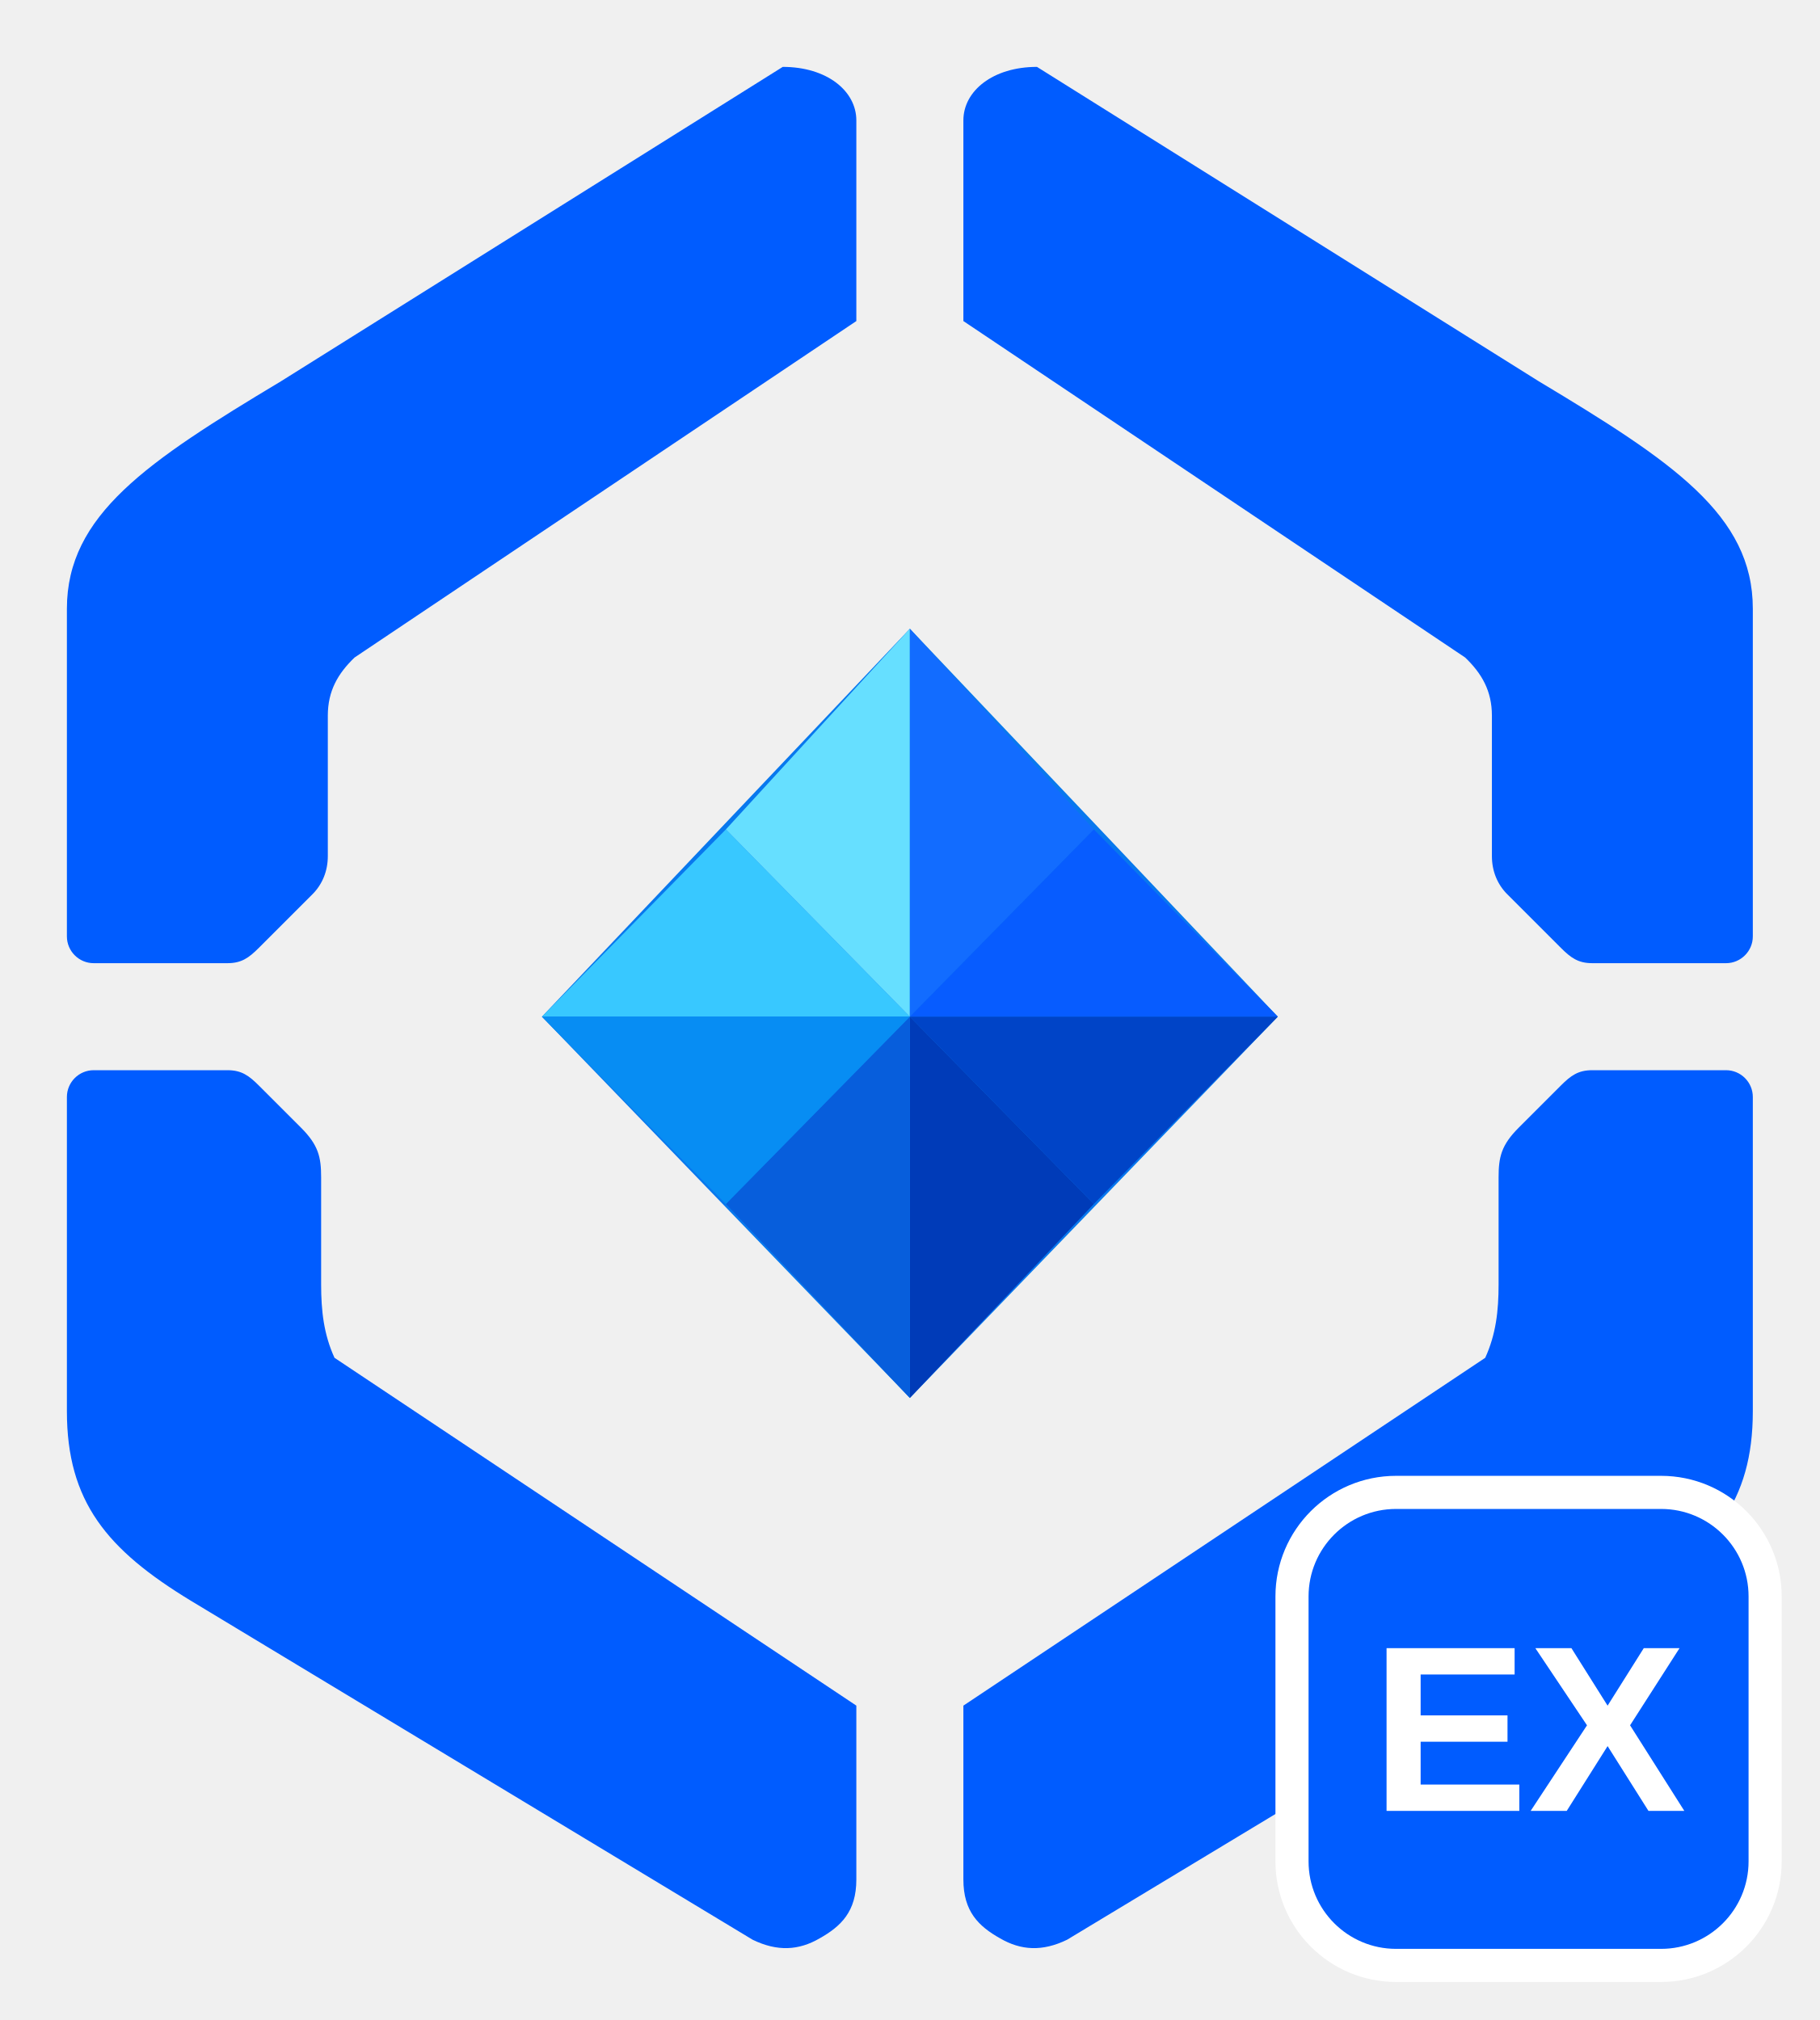
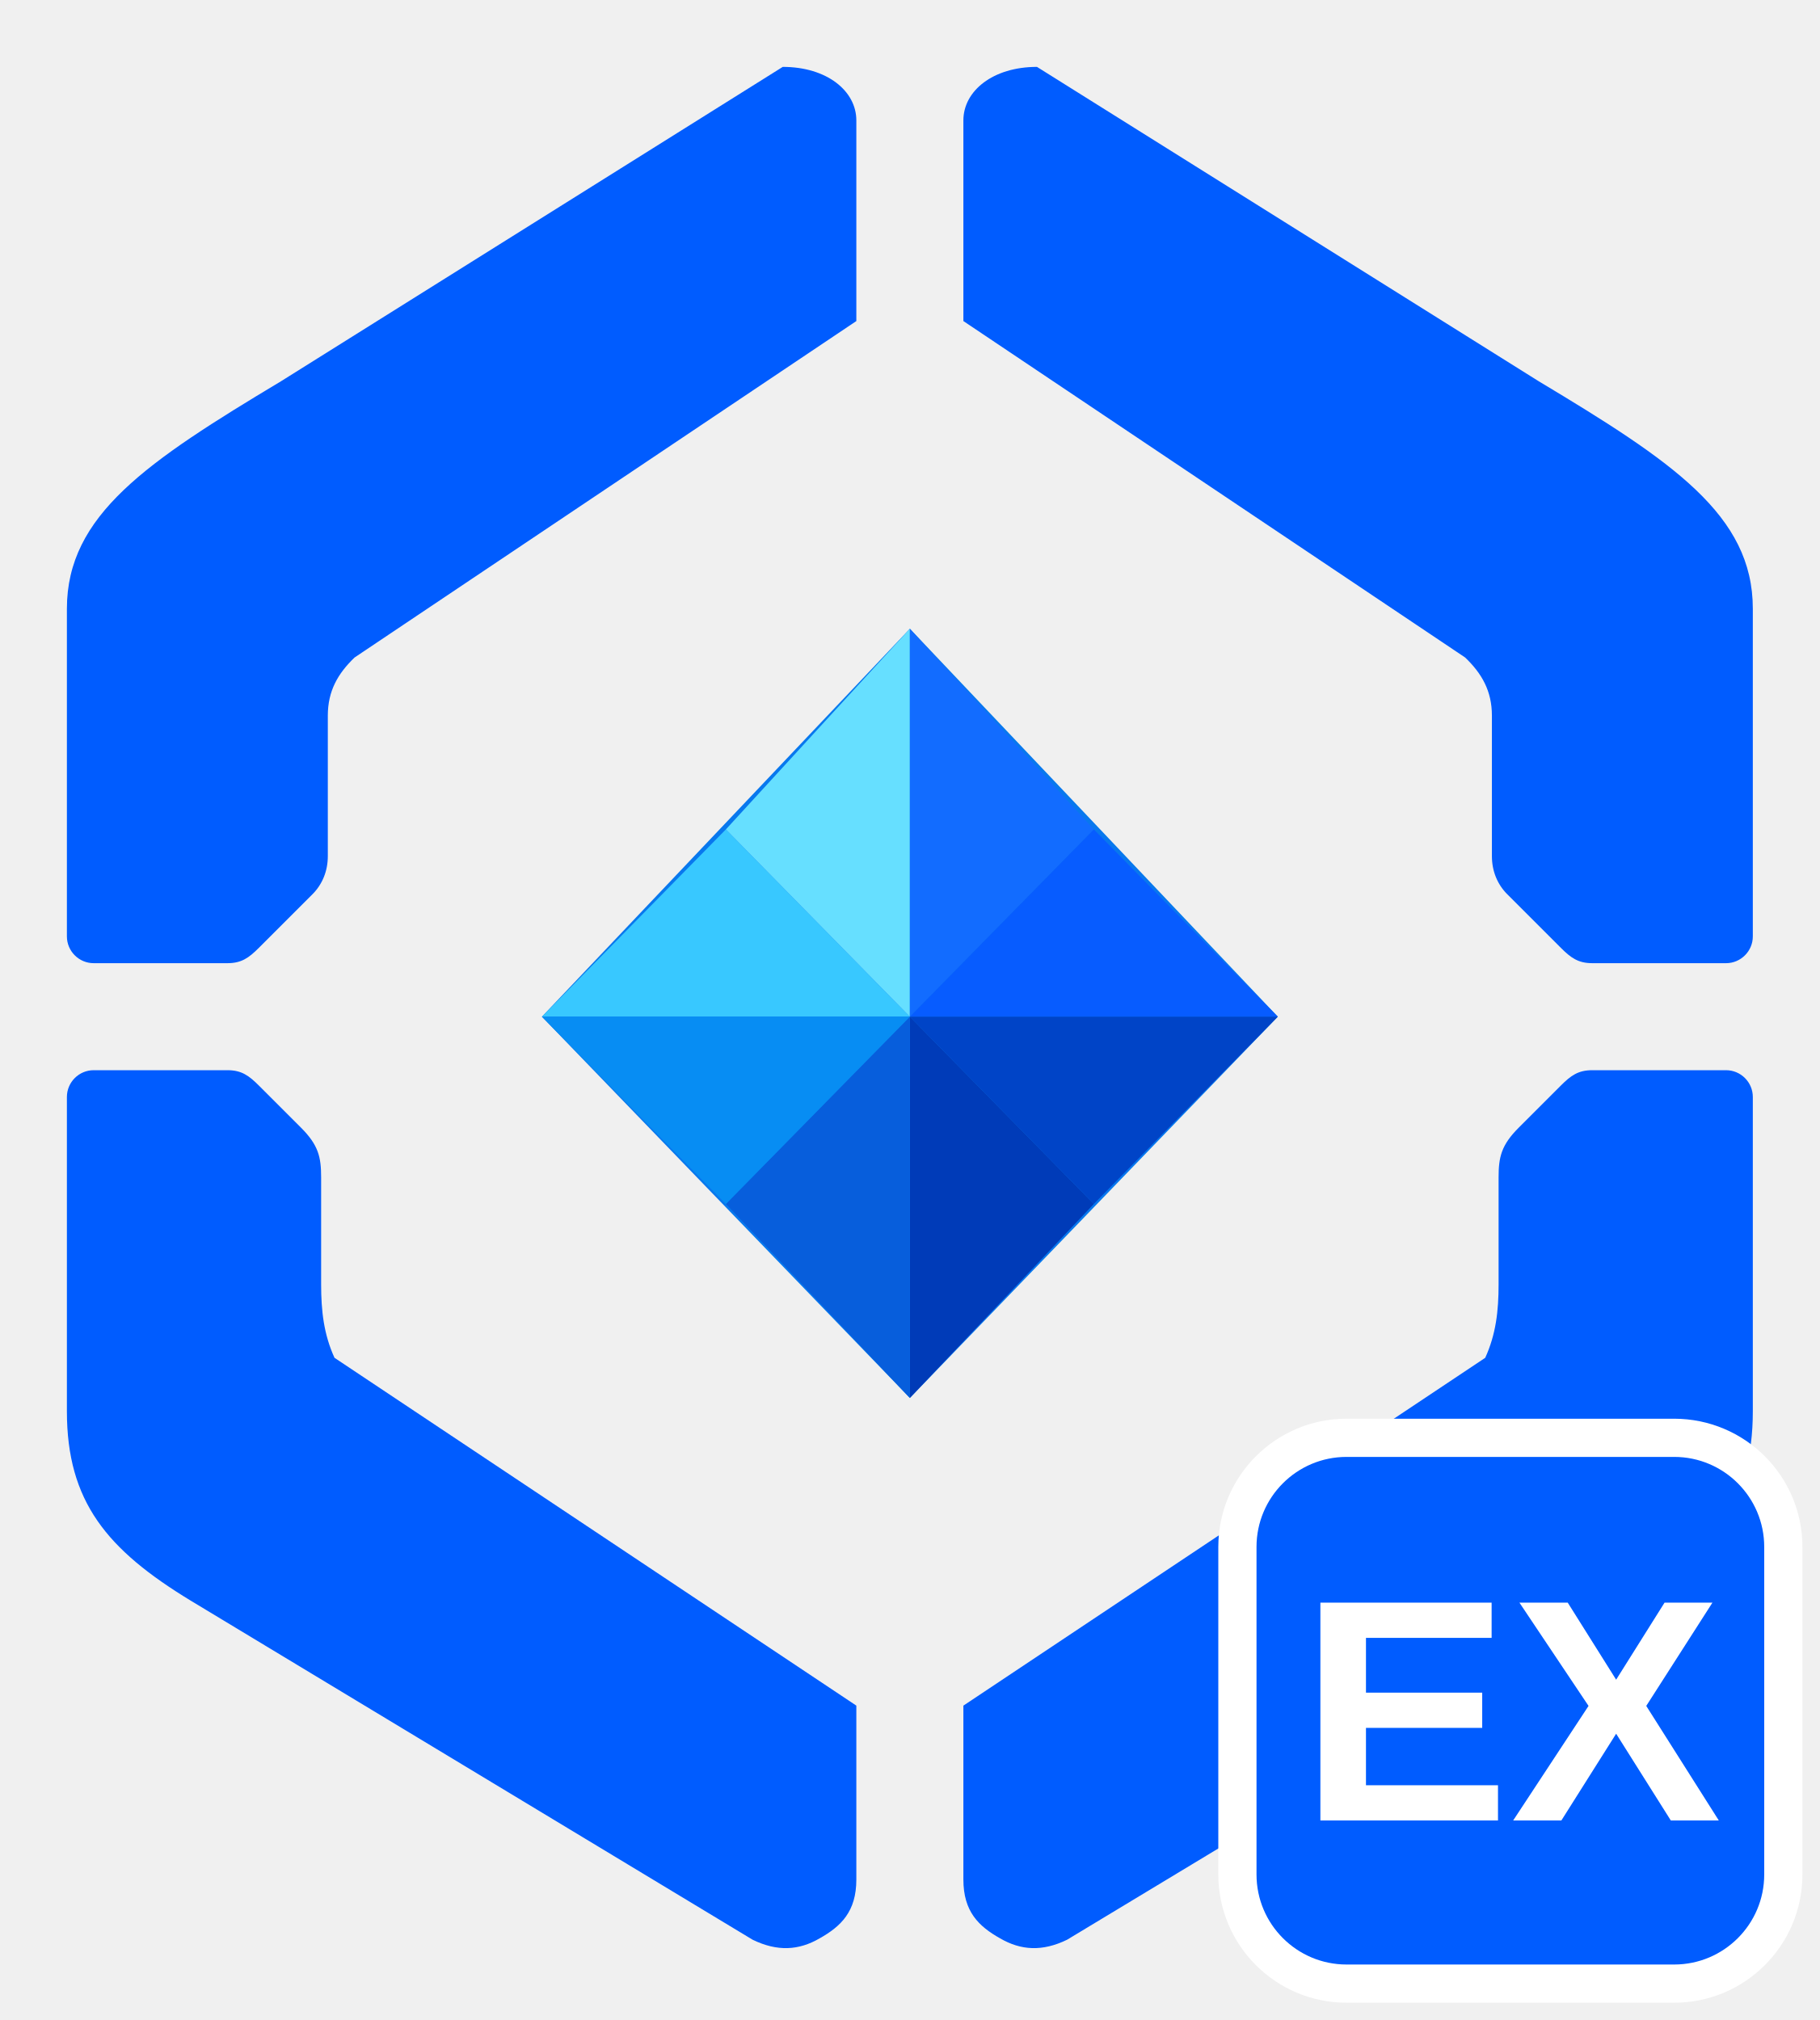
<svg xmlns="http://www.w3.org/2000/svg" width="272" height="302" viewBox="12 8 272 302" fill="none" shape-rendering="geometricPrecision">
  <path fill="#005CFF" d="M129 18 54 65C34 77 22 85 22 99v49c0 2.2 1.8 4 4 4h20c2.1 0 3.2-.8 4.7-2.3l8-8c1.5-1.5 2.3-3.5 2.3-5.7v-21c0-3.7 1.5-6.3 4-8.7L140 56V26c0-4.4-4.4-8-11-8Zm38 0 75 47c20 12 32 20 32 34v49c0 2.2-1.8 4-4 4h-20c-2.1 0-3.2-.8-4.7-2.3l-8-8c-1.5-1.5-2.3-3.5-2.3-5.7v-21c0-3.7-1.5-6.3-4-8.7L156 56V26c0-4.4 4.4-8 11-8ZM26 168h20c2.1 0 3.2.8 4.7 2.3l6.3 6.3c2.6 2.6 3 4.4 3 7.4v16c0 4 .4 7.5 2 11L140 263v26c0 4.8-2.3 7-5.5 8.8-3.1 1.8-6.3 2-10 .2l-84-50.7C28 239.7 22 232.5 22 219v-47c0-2.2 1.8-4 4-4Zm244 0h-20c-2.1 0-3.2.8-4.7 2.3l-6.3 6.3c-2.6 2.6-3 4.4-3 7.4v16c0 4-.4 7.5-2 11L156 263v26c0 4.8 2.3 7 5.5 8.8 3.1 1.8 6.3 2 10 .2l84-50.7C268 239.7 274 232.5 274 219v-47c0-2.2-1.8-4-4-4Z" />
  <path d="m148 102 55 58-55 57-55-57 55-58Z" fill="#0878EE" />
  <path d="m93 160 27.5-28 27.5 28H93Z" fill="#38C8FF" />
  <path d="m120.5 132 27.5-30v58l-27.5-28Z" fill="#66DFFF" />
  <path d="m148 102 27.5 30-27.5 28v-58Z" fill="#126CFF" />
  <path d="m175.5 132 27.5 28h-55l27.5-28Z" fill="#075CFF" />
  <path d="m203 160-27.5 28-27.5-28h55Z" fill="#0044C7" />
  <path d="m175.5 188-27.5 29v-57l27.5 28Z" fill="#003BB8" />
  <path d="m148 217-27.5-29 27.5-28v57Z" fill="#075EDC" />
  <path d="m120.5 188-27.5-28h55l-27.5 28Z" fill="#078DF3" />
  <g data-cpamp-ex="1" shape-rendering="geometricPrecision">
-     <rect x="205.12" y="231.12" width="70.72" height="70.72" rx="15.56" fill="#005CFF" stroke="#FFFFFF" stroke-width="4.95" />
-     <text x="240.48" y="266.48" font-family="Arial, Helvetica, sans-serif" font-size="35.36" font-weight="700" fill="#FFFFFF" text-anchor="middle" dominant-baseline="central">EX</text>
+     <rect x="196.96" y="222.96" width="81.6" height="81.6" rx="16.32" fill="#005CFF" stroke="#FFFFFF" stroke-width="5.71" />
+     <text x="237.76" y="263.76" font-family="Arial, Helvetica, sans-serif" font-size="47.33" font-weight="700" fill="#FFFFFF" text-anchor="middle" dominant-baseline="central">EX</text>
  </g>
</svg>
